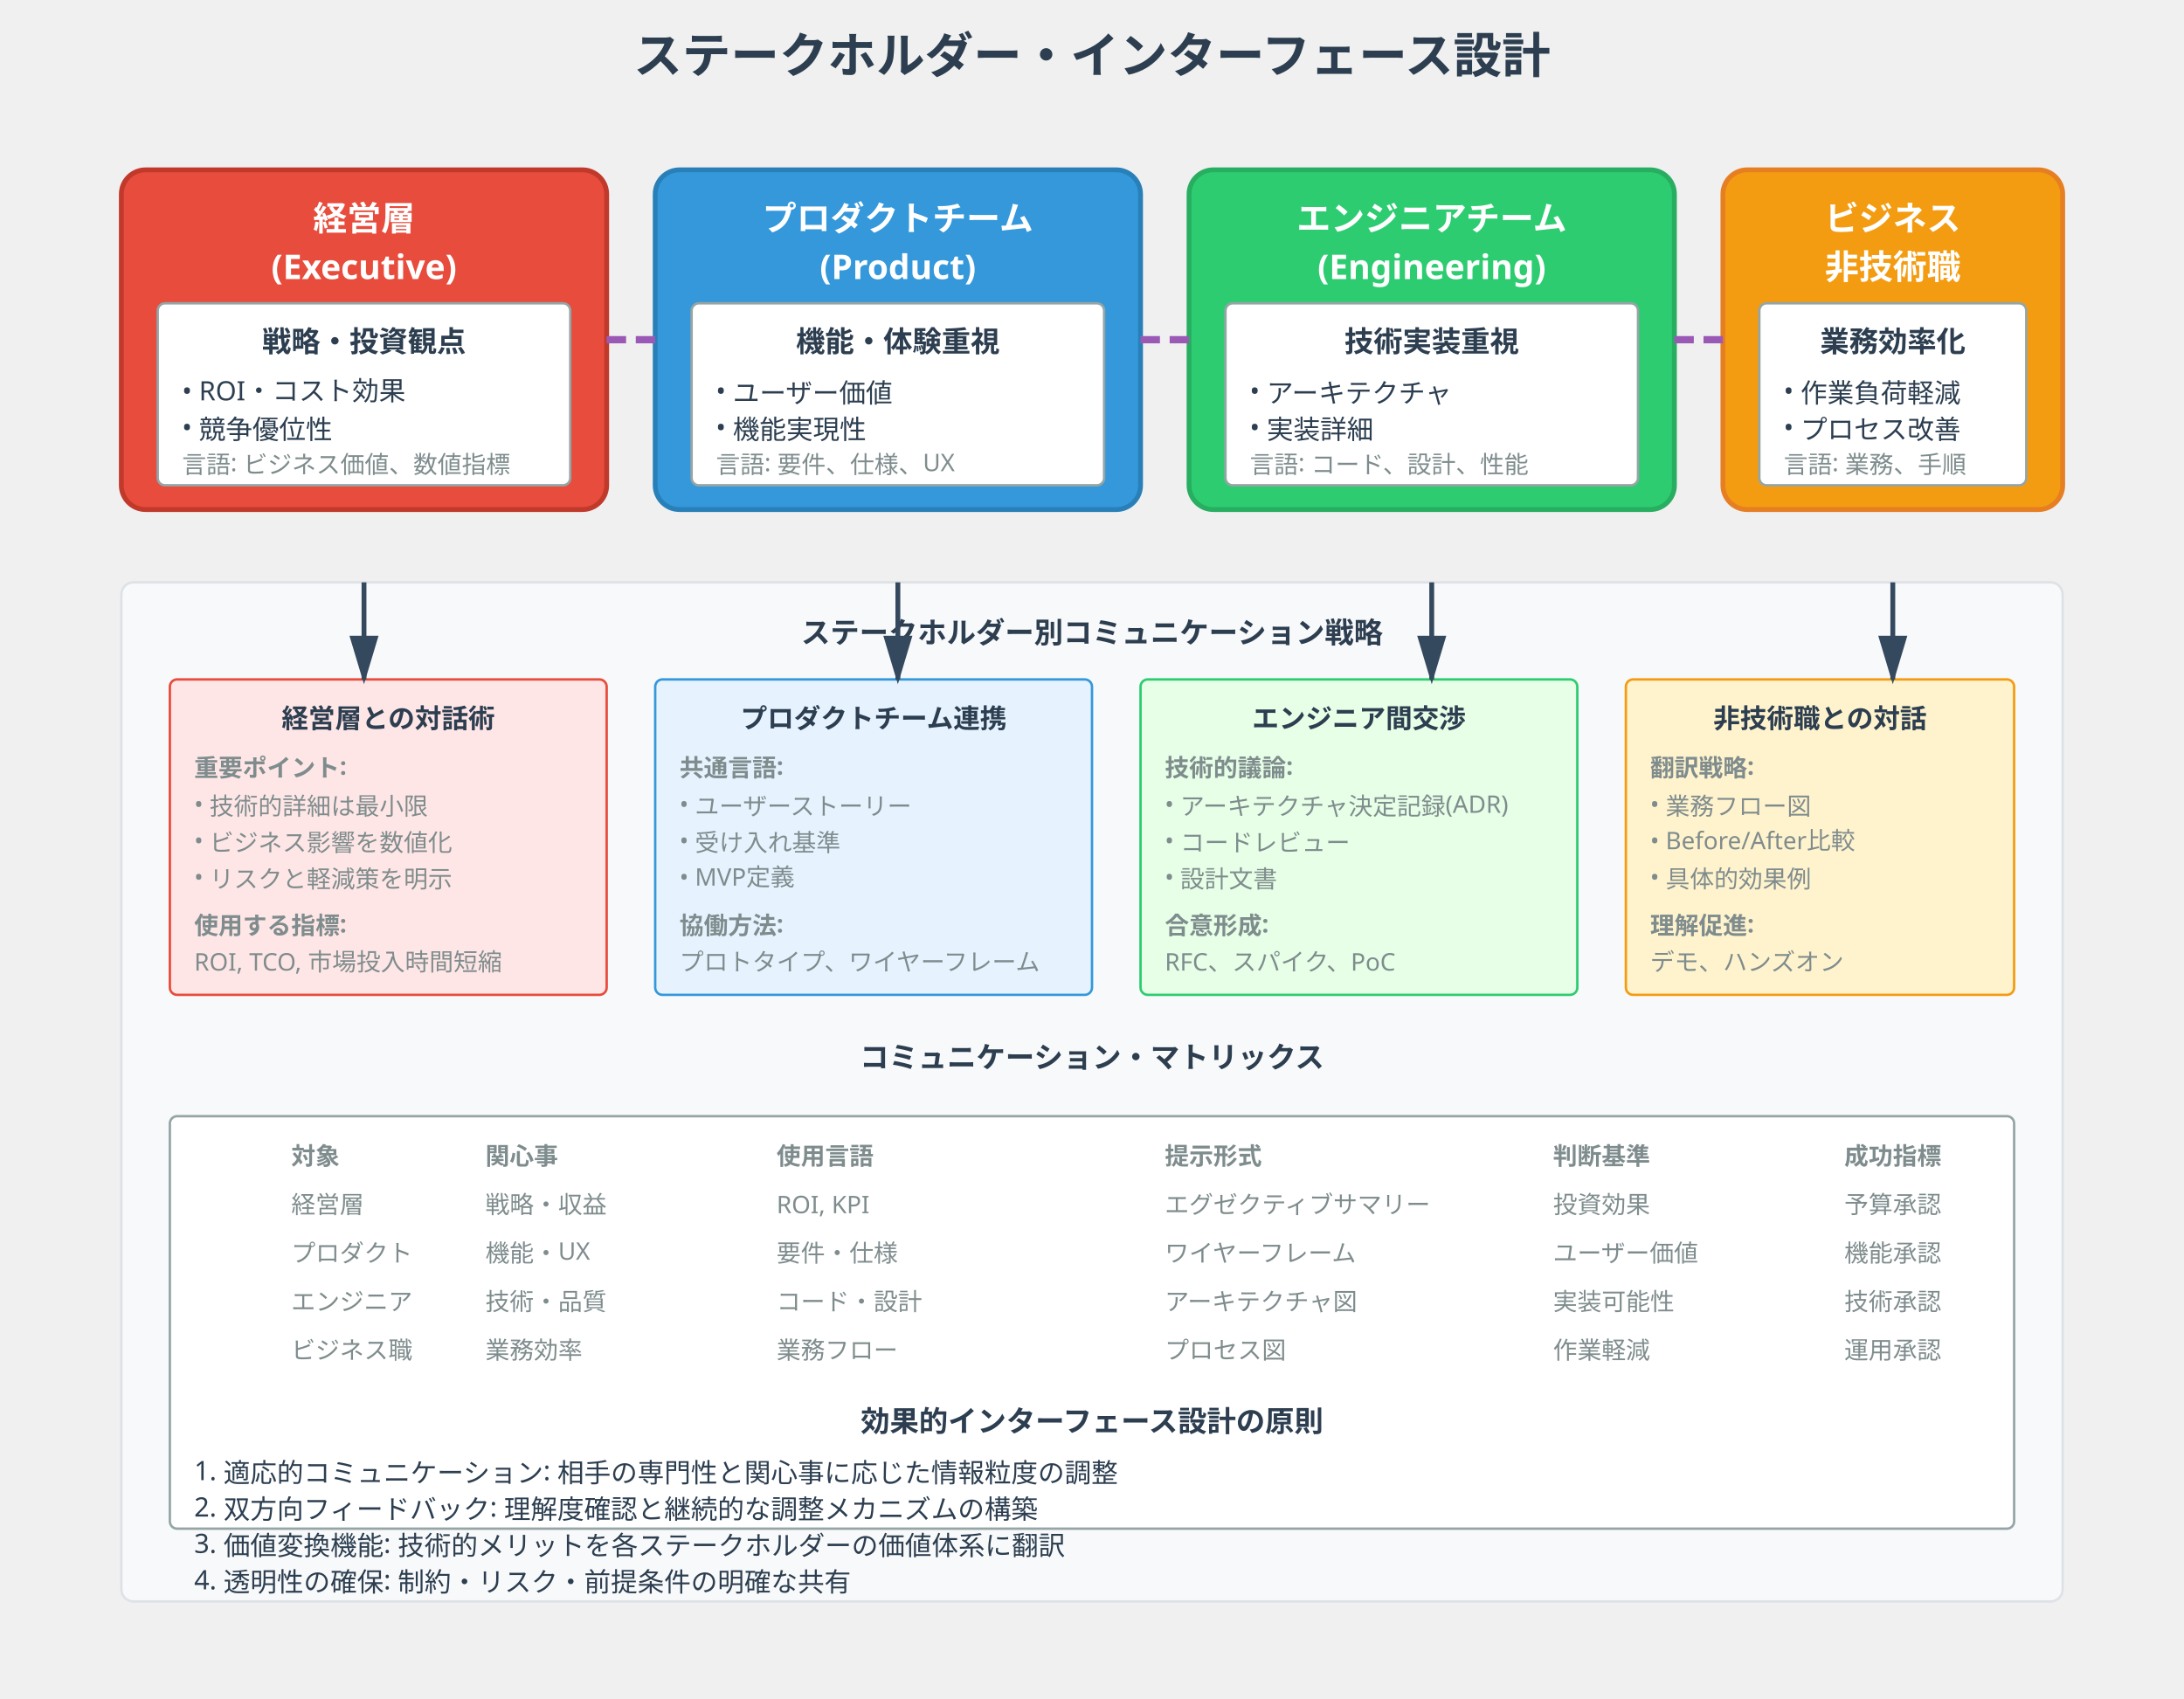
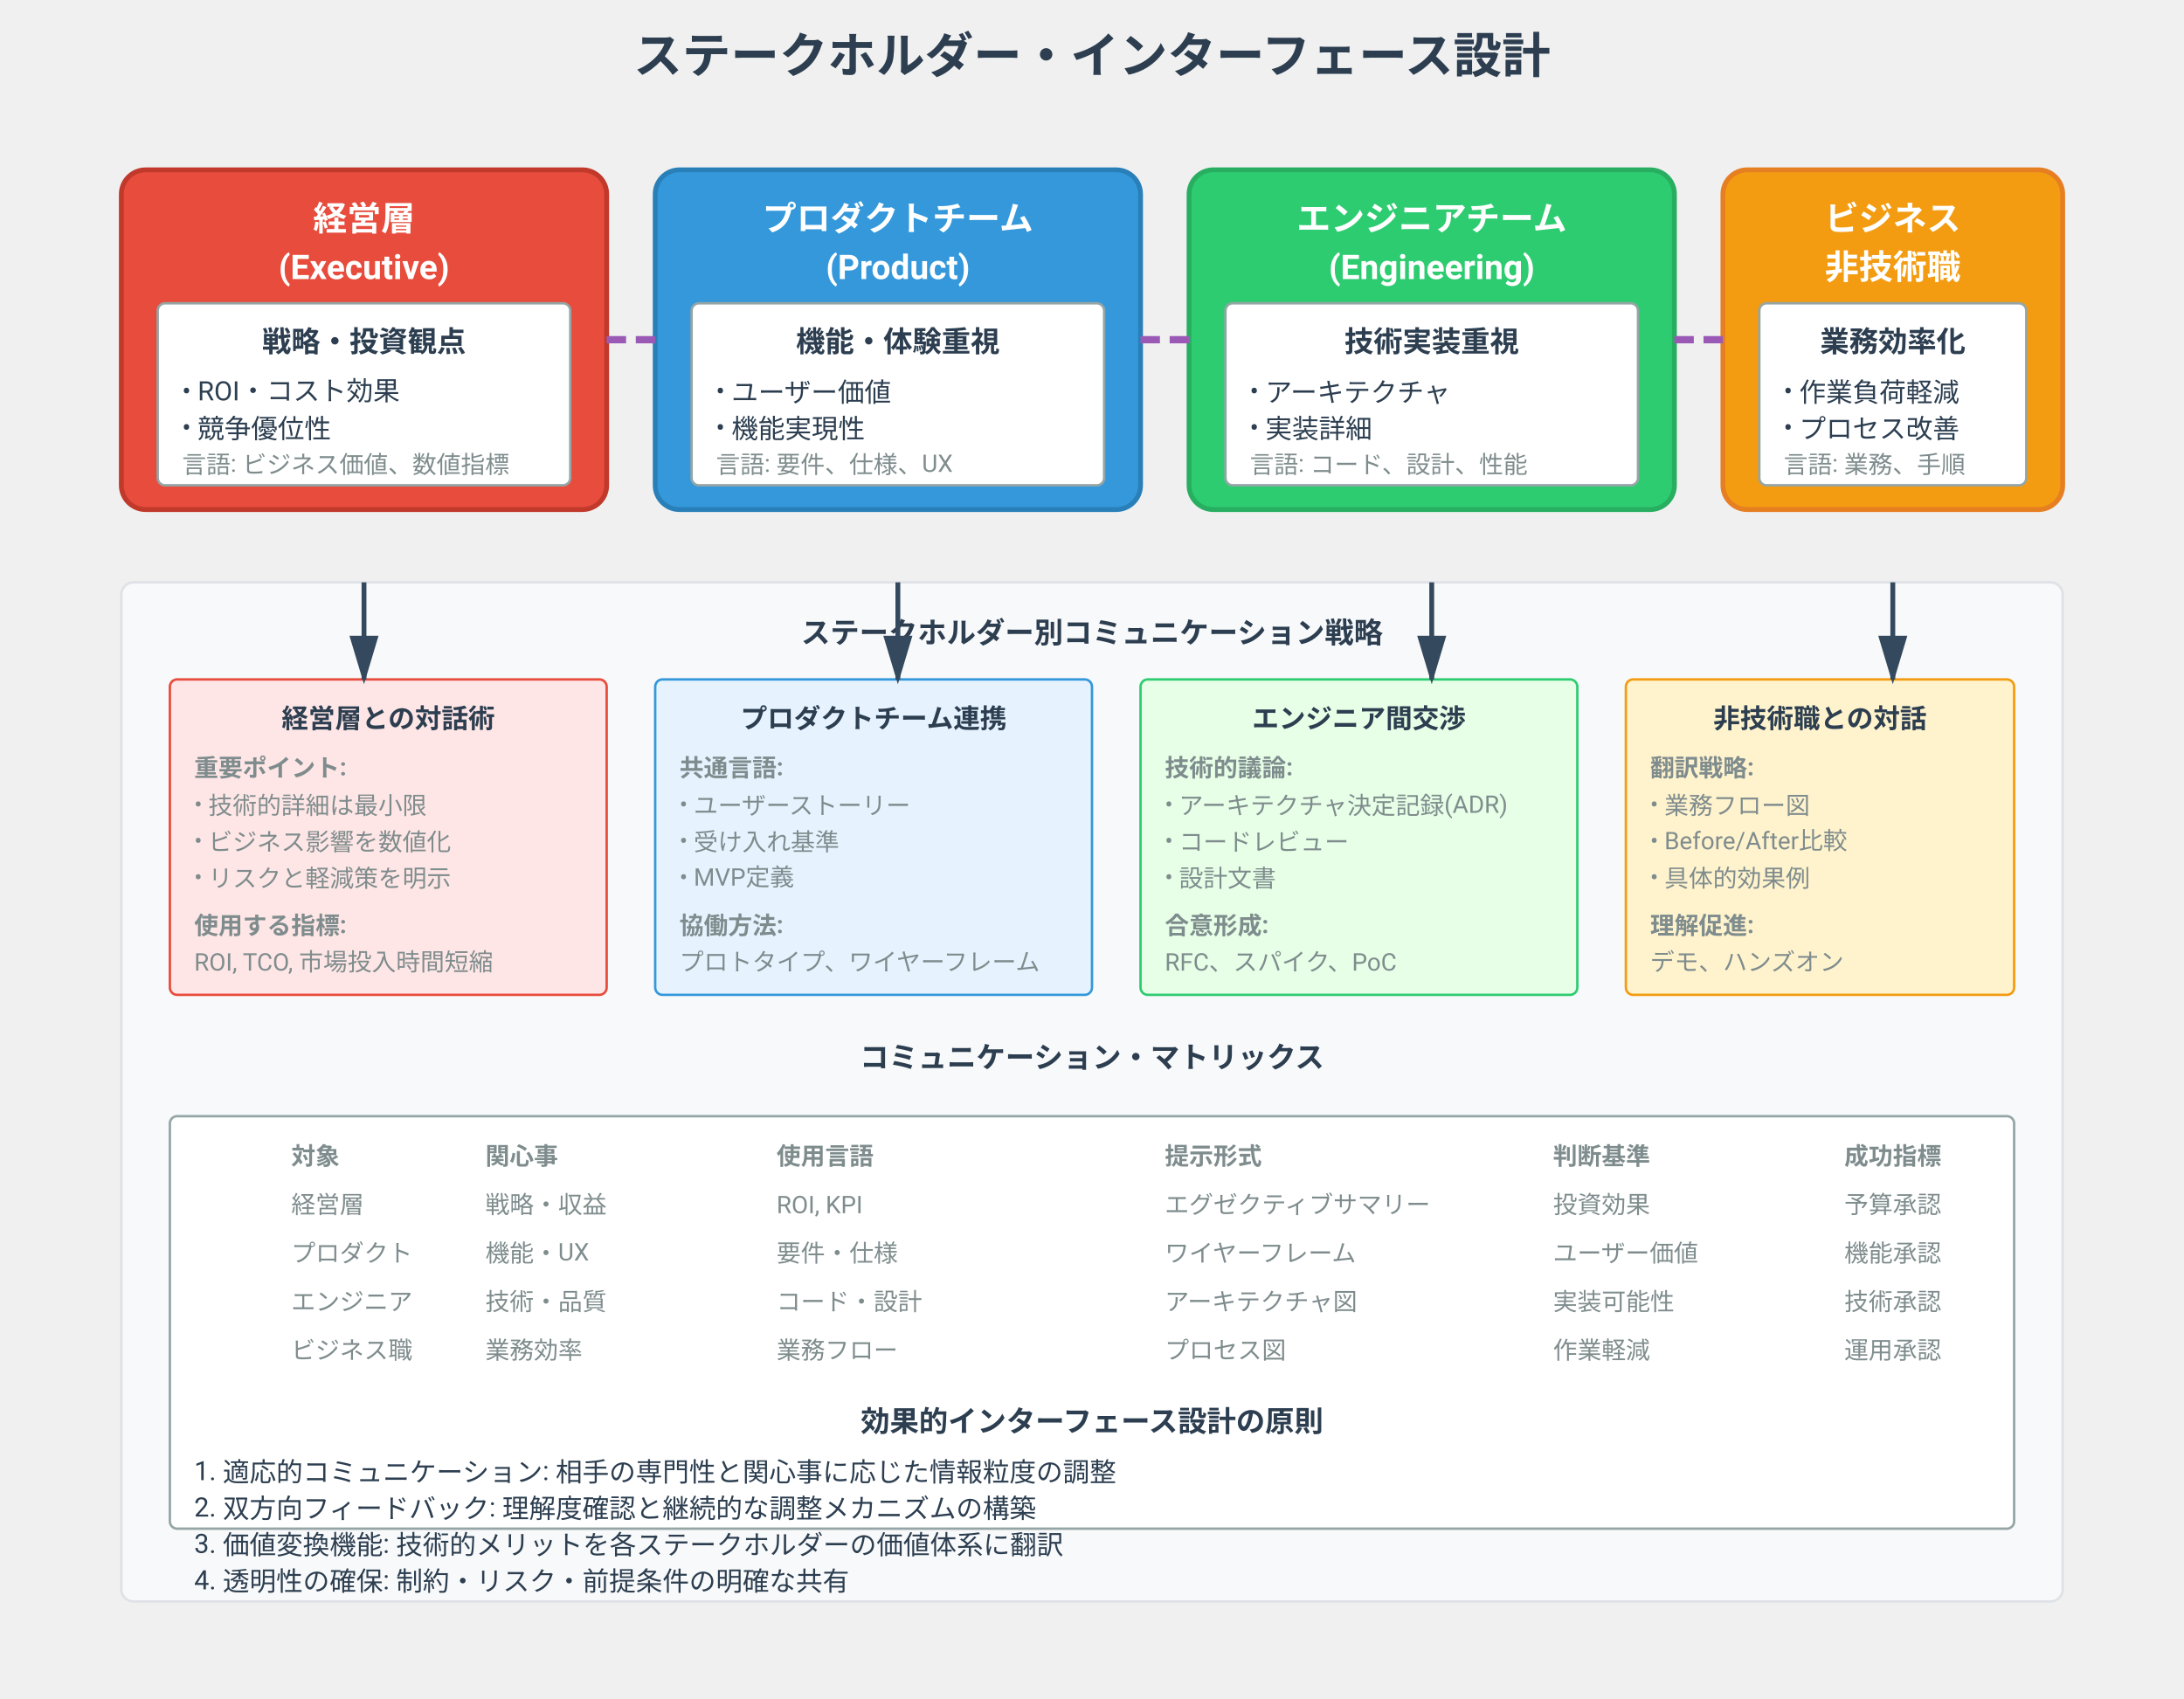
<svg xmlns="http://www.w3.org/2000/svg" width="900" height="700" viewBox="0 0 900 700">
  <defs>
    <style>
-       .title { font-family: 'Noto Sans JP', sans-serif; font-size: 20px; font-weight: bold; fill: #2c3e50; }
-       .stakeholder-title { font-family: 'Noto Sans JP', sans-serif; font-size: 14px; font-weight: bold; fill: #fff; }
-       .component-title { font-family: 'Noto Sans JP', sans-serif; font-size: 12px; font-weight: bold; fill: #2c3e50; }
-       .text-content { font-family: 'Noto Sans JP', sans-serif; font-size: 11px; fill: #2c3e50; }
-       .small-text { font-family: 'Noto Sans JP', sans-serif; font-size: 10px; fill: #7f8c8d; }
+       .title { font-family: -apple-system, BlinkMacSystemFont, 'Segoe UI', Roboto, 'Helvetica Neue', Arial, 'Noto Sans', sans-serif, 'Apple Color Emoji', 'Segoe UI Emoji', 'Segoe UI Symbol', 'Noto Color Emoji'; font-size: 20px; font-weight: bold; fill: #2c3e50; }
+       .stakeholder-title { font-family: -apple-system, BlinkMacSystemFont, 'Segoe UI', Roboto, 'Helvetica Neue', Arial, 'Noto Sans', sans-serif, 'Apple Color Emoji', 'Segoe UI Emoji', 'Segoe UI Symbol', 'Noto Color Emoji'; font-size: 14px; font-weight: bold; fill: #fff; }
+       .component-title { font-family: -apple-system, BlinkMacSystemFont, 'Segoe UI', Roboto, 'Helvetica Neue', Arial, 'Noto Sans', sans-serif, 'Apple Color Emoji', 'Segoe UI Emoji', 'Segoe UI Symbol', 'Noto Color Emoji'; font-size: 12px; font-weight: bold; fill: #2c3e50; }
+       .text-content { font-family: -apple-system, BlinkMacSystemFont, 'Segoe UI', Roboto, 'Helvetica Neue', Arial, 'Noto Sans', sans-serif, 'Apple Color Emoji', 'Segoe UI Emoji', 'Segoe UI Symbol', 'Noto Color Emoji'; font-size: 11px; fill: #2c3e50; }
+       .small-text { font-family: -apple-system, BlinkMacSystemFont, 'Segoe UI', Roboto, 'Helvetica Neue', Arial, 'Noto Sans', sans-serif, 'Apple Color Emoji', 'Segoe UI Emoji', 'Segoe UI Symbol', 'Noto Color Emoji'; font-size: 10px; fill: #7f8c8d; }
      .executive-box { fill: #e74c3c; stroke: #c0392b; stroke-width: 2; }
      .product-box { fill: #3498db; stroke: #2980b9; stroke-width: 2; }
      .engineer-box { fill: #2ecc71; stroke: #27ae60; stroke-width: 2; }
      .business-box { fill: #f39c12; stroke: #e67e22; stroke-width: 2; }
      .component { fill: #fff; stroke: #95a5a6; stroke-width: 1; }
      .interface-line { stroke: #9b59b6; stroke-width: 3; stroke-dasharray: 8,4; fill: none; }
      .communication-arrow { stroke: #34495e; stroke-width: 2; fill: none; marker-end: url(#arrowhead); }
    </style>
    <marker id="arrowhead" markerWidth="10" markerHeight="10" refX="9" refY="3" orient="auto">
      <polygon points="0 0, 10 3, 0 6" fill="#34495e" />
    </marker>
  </defs>
  <text x="450" y="30" class="title" text-anchor="middle">ステークホルダー・インターフェース設計</text>
  <g id="executive">
    <rect x="50" y="70" width="200" height="140" class="executive-box" rx="10" />
    <text x="150" y="95" class="stakeholder-title" text-anchor="middle">経営層</text>
    <text x="150" y="115" class="stakeholder-title" text-anchor="middle">(Executive)</text>
    <rect x="65" y="125" width="170" height="75" class="component" rx="3" />
    <text x="150" y="145" class="component-title" text-anchor="middle">戦略・投資観点</text>
    <text x="75" y="165" class="text-content">• ROI・コスト効果</text>
    <text x="75" y="180" class="text-content">• 競争優位性</text>
    <text x="75" y="195" class="small-text">言語: ビジネス価値、数値指標</text>
  </g>
  <g id="product">
    <rect x="270" y="70" width="200" height="140" class="product-box" rx="10" />
    <text x="370" y="95" class="stakeholder-title" text-anchor="middle">プロダクトチーム</text>
    <text x="370" y="115" class="stakeholder-title" text-anchor="middle">(Product)</text>
    <rect x="285" y="125" width="170" height="75" class="component" rx="3" />
    <text x="370" y="145" class="component-title" text-anchor="middle">機能・体験重視</text>
    <text x="295" y="165" class="text-content">• ユーザー価値</text>
    <text x="295" y="180" class="text-content">• 機能実現性</text>
    <text x="295" y="195" class="small-text">言語: 要件、仕様、UX</text>
  </g>
  <g id="engineering">
    <rect x="490" y="70" width="200" height="140" class="engineer-box" rx="10" />
    <text x="590" y="95" class="stakeholder-title" text-anchor="middle">エンジニアチーム</text>
    <text x="590" y="115" class="stakeholder-title" text-anchor="middle">(Engineering)</text>
    <rect x="505" y="125" width="170" height="75" class="component" rx="3" />
    <text x="590" y="145" class="component-title" text-anchor="middle">技術実装重視</text>
    <text x="515" y="165" class="text-content">• アーキテクチャ</text>
    <text x="515" y="180" class="text-content">• 実装詳細</text>
    <text x="515" y="195" class="small-text">言語: コード、設計、性能</text>
  </g>
  <g id="business">
    <rect x="710" y="70" width="140" height="140" class="business-box" rx="10" />
    <text x="780" y="95" class="stakeholder-title" text-anchor="middle">ビジネス</text>
    <text x="780" y="115" class="stakeholder-title" text-anchor="middle">非技術職</text>
    <rect x="725" y="125" width="110" height="75" class="component" rx="3" />
    <text x="780" y="145" class="component-title" text-anchor="middle">業務効率化</text>
    <text x="735" y="165" class="text-content">• 作業負荷軽減</text>
    <text x="735" y="180" class="text-content">• プロセス改善</text>
    <text x="735" y="195" class="small-text">言語: 業務、手順</text>
  </g>
  <line x1="250" y1="140" x2="270" y2="140" class="interface-line" />
  <line x1="470" y1="140" x2="490" y2="140" class="interface-line" />
  <line x1="690" y1="140" x2="710" y2="140" class="interface-line" />
  <g id="patterns">
    <rect x="50" y="240" width="800" height="420" fill="#f8f9fa" stroke="#dee2e6" stroke-width="1" rx="5" />
    <text x="450" y="265" class="component-title" text-anchor="middle">ステークホルダー別コミュニケーション戦略</text>
    <rect x="70" y="280" width="180" height="130" fill="#ffe6e6" stroke="#e74c3c" stroke-width="1" rx="3" />
    <text x="160" y="300" class="text-content" text-anchor="middle" font-weight="bold">経営層との対話術</text>
    <text x="80" y="320" class="small-text" font-weight="bold">重要ポイント:</text>
    <text x="80" y="335" class="small-text">• 技術的詳細は最小限</text>
    <text x="80" y="350" class="small-text">• ビジネス影響を数値化</text>
    <text x="80" y="365" class="small-text">• リスクと軽減策を明示</text>
    <text x="80" y="385" class="small-text" font-weight="bold">使用する指標:</text>
    <text x="80" y="400" class="small-text">ROI, TCO, 市場投入時間短縮</text>
    <rect x="270" y="280" width="180" height="130" fill="#e6f3ff" stroke="#3498db" stroke-width="1" rx="3" />
    <text x="360" y="300" class="text-content" text-anchor="middle" font-weight="bold">プロダクトチーム連携</text>
    <text x="280" y="320" class="small-text" font-weight="bold">共通言語:</text>
    <text x="280" y="335" class="small-text">• ユーザーストーリー</text>
    <text x="280" y="350" class="small-text">• 受け入れ基準</text>
    <text x="280" y="365" class="small-text">• MVP定義</text>
    <text x="280" y="385" class="small-text" font-weight="bold">協働方法:</text>
    <text x="280" y="400" class="small-text">プロトタイプ、ワイヤーフレーム</text>
    <rect x="470" y="280" width="180" height="130" fill="#e6ffe6" stroke="#2ecc71" stroke-width="1" rx="3" />
    <text x="560" y="300" class="text-content" text-anchor="middle" font-weight="bold">エンジニア間交渉</text>
    <text x="480" y="320" class="small-text" font-weight="bold">技術的議論:</text>
    <text x="480" y="335" class="small-text">• アーキテクチャ決定記録(ADR)</text>
    <text x="480" y="350" class="small-text">• コードレビュー</text>
    <text x="480" y="365" class="small-text">• 設計文書</text>
    <text x="480" y="385" class="small-text" font-weight="bold">合意形成:</text>
    <text x="480" y="400" class="small-text">RFC、スパイク、PoC</text>
    <rect x="670" y="280" width="160" height="130" fill="#fff3cd" stroke="#f39c12" stroke-width="1" rx="3" />
    <text x="750" y="300" class="text-content" text-anchor="middle" font-weight="bold">非技術職との対話</text>
    <text x="680" y="320" class="small-text" font-weight="bold">翻訳戦略:</text>
    <text x="680" y="335" class="small-text">• 業務フロー図</text>
    <text x="680" y="350" class="small-text">• Before/After比較</text>
    <text x="680" y="365" class="small-text">• 具体的効果例</text>
    <text x="680" y="385" class="small-text" font-weight="bold">理解促進:</text>
    <text x="680" y="400" class="small-text">デモ、ハンズオン</text>
    <text x="450" y="440" class="component-title" text-anchor="middle">コミュニケーション・マトリックス</text>
    <rect x="70" y="460" width="760" height="170" fill="#fff" stroke="#95a5a6" stroke-width="1" rx="3" />
    <text x="120" y="480" class="small-text" font-weight="bold">対象</text>
    <text x="200" y="480" class="small-text" font-weight="bold">関心事</text>
    <text x="320" y="480" class="small-text" font-weight="bold">使用言語</text>
    <text x="480" y="480" class="small-text" font-weight="bold">提示形式</text>
    <text x="640" y="480" class="small-text" font-weight="bold">判断基準</text>
    <text x="760" y="480" class="small-text" font-weight="bold">成功指標</text>
    <text x="120" y="500" class="small-text">経営層</text>
    <text x="200" y="500" class="small-text">戦略・収益</text>
    <text x="320" y="500" class="small-text">ROI, KPI</text>
    <text x="480" y="500" class="small-text">エグゼクティブサマリー</text>
    <text x="640" y="500" class="small-text">投資効果</text>
    <text x="760" y="500" class="small-text">予算承認</text>
    <text x="120" y="520" class="small-text">プロダクト</text>
    <text x="200" y="520" class="small-text">機能・UX</text>
    <text x="320" y="520" class="small-text">要件・仕様</text>
    <text x="480" y="520" class="small-text">ワイヤーフレーム</text>
    <text x="640" y="520" class="small-text">ユーザー価値</text>
    <text x="760" y="520" class="small-text">機能承認</text>
    <text x="120" y="540" class="small-text">エンジニア</text>
    <text x="200" y="540" class="small-text">技術・品質</text>
    <text x="320" y="540" class="small-text">コード・設計</text>
    <text x="480" y="540" class="small-text">アーキテクチャ図</text>
    <text x="640" y="540" class="small-text">実装可能性</text>
    <text x="760" y="540" class="small-text">技術承認</text>
    <text x="120" y="560" class="small-text">ビジネス職</text>
    <text x="200" y="560" class="small-text">業務効率</text>
    <text x="320" y="560" class="small-text">業務フロー</text>
    <text x="480" y="560" class="small-text">プロセス図</text>
    <text x="640" y="560" class="small-text">作業軽減</text>
    <text x="760" y="560" class="small-text">運用承認</text>
    <text x="450" y="590" class="component-title" text-anchor="middle">効果的インターフェース設計の原則</text>
    <text x="80" y="610" class="text-content">1. 適応的コミュニケーション: 相手の専門性と関心事に応じた情報粒度の調整</text>
    <text x="80" y="625" class="text-content">2. 双方向フィードバック: 理解度確認と継続的な調整メカニズムの構築</text>
    <text x="80" y="640" class="text-content">3. 価値変換機能: 技術的メリットを各ステークホルダーの価値体系に翻訳</text>
    <text x="80" y="655" class="text-content">4. 透明性の確保: 制約・リスク・前提条件の明確な共有</text>
  </g>
  <path d="M 150 240 L 150 280" class="communication-arrow" />
  <path d="M 370 240 L 370 280" class="communication-arrow" />
  <path d="M 590 240 L 590 280" class="communication-arrow" />
  <path d="M 780 240 L 780 280" class="communication-arrow" />
</svg>
